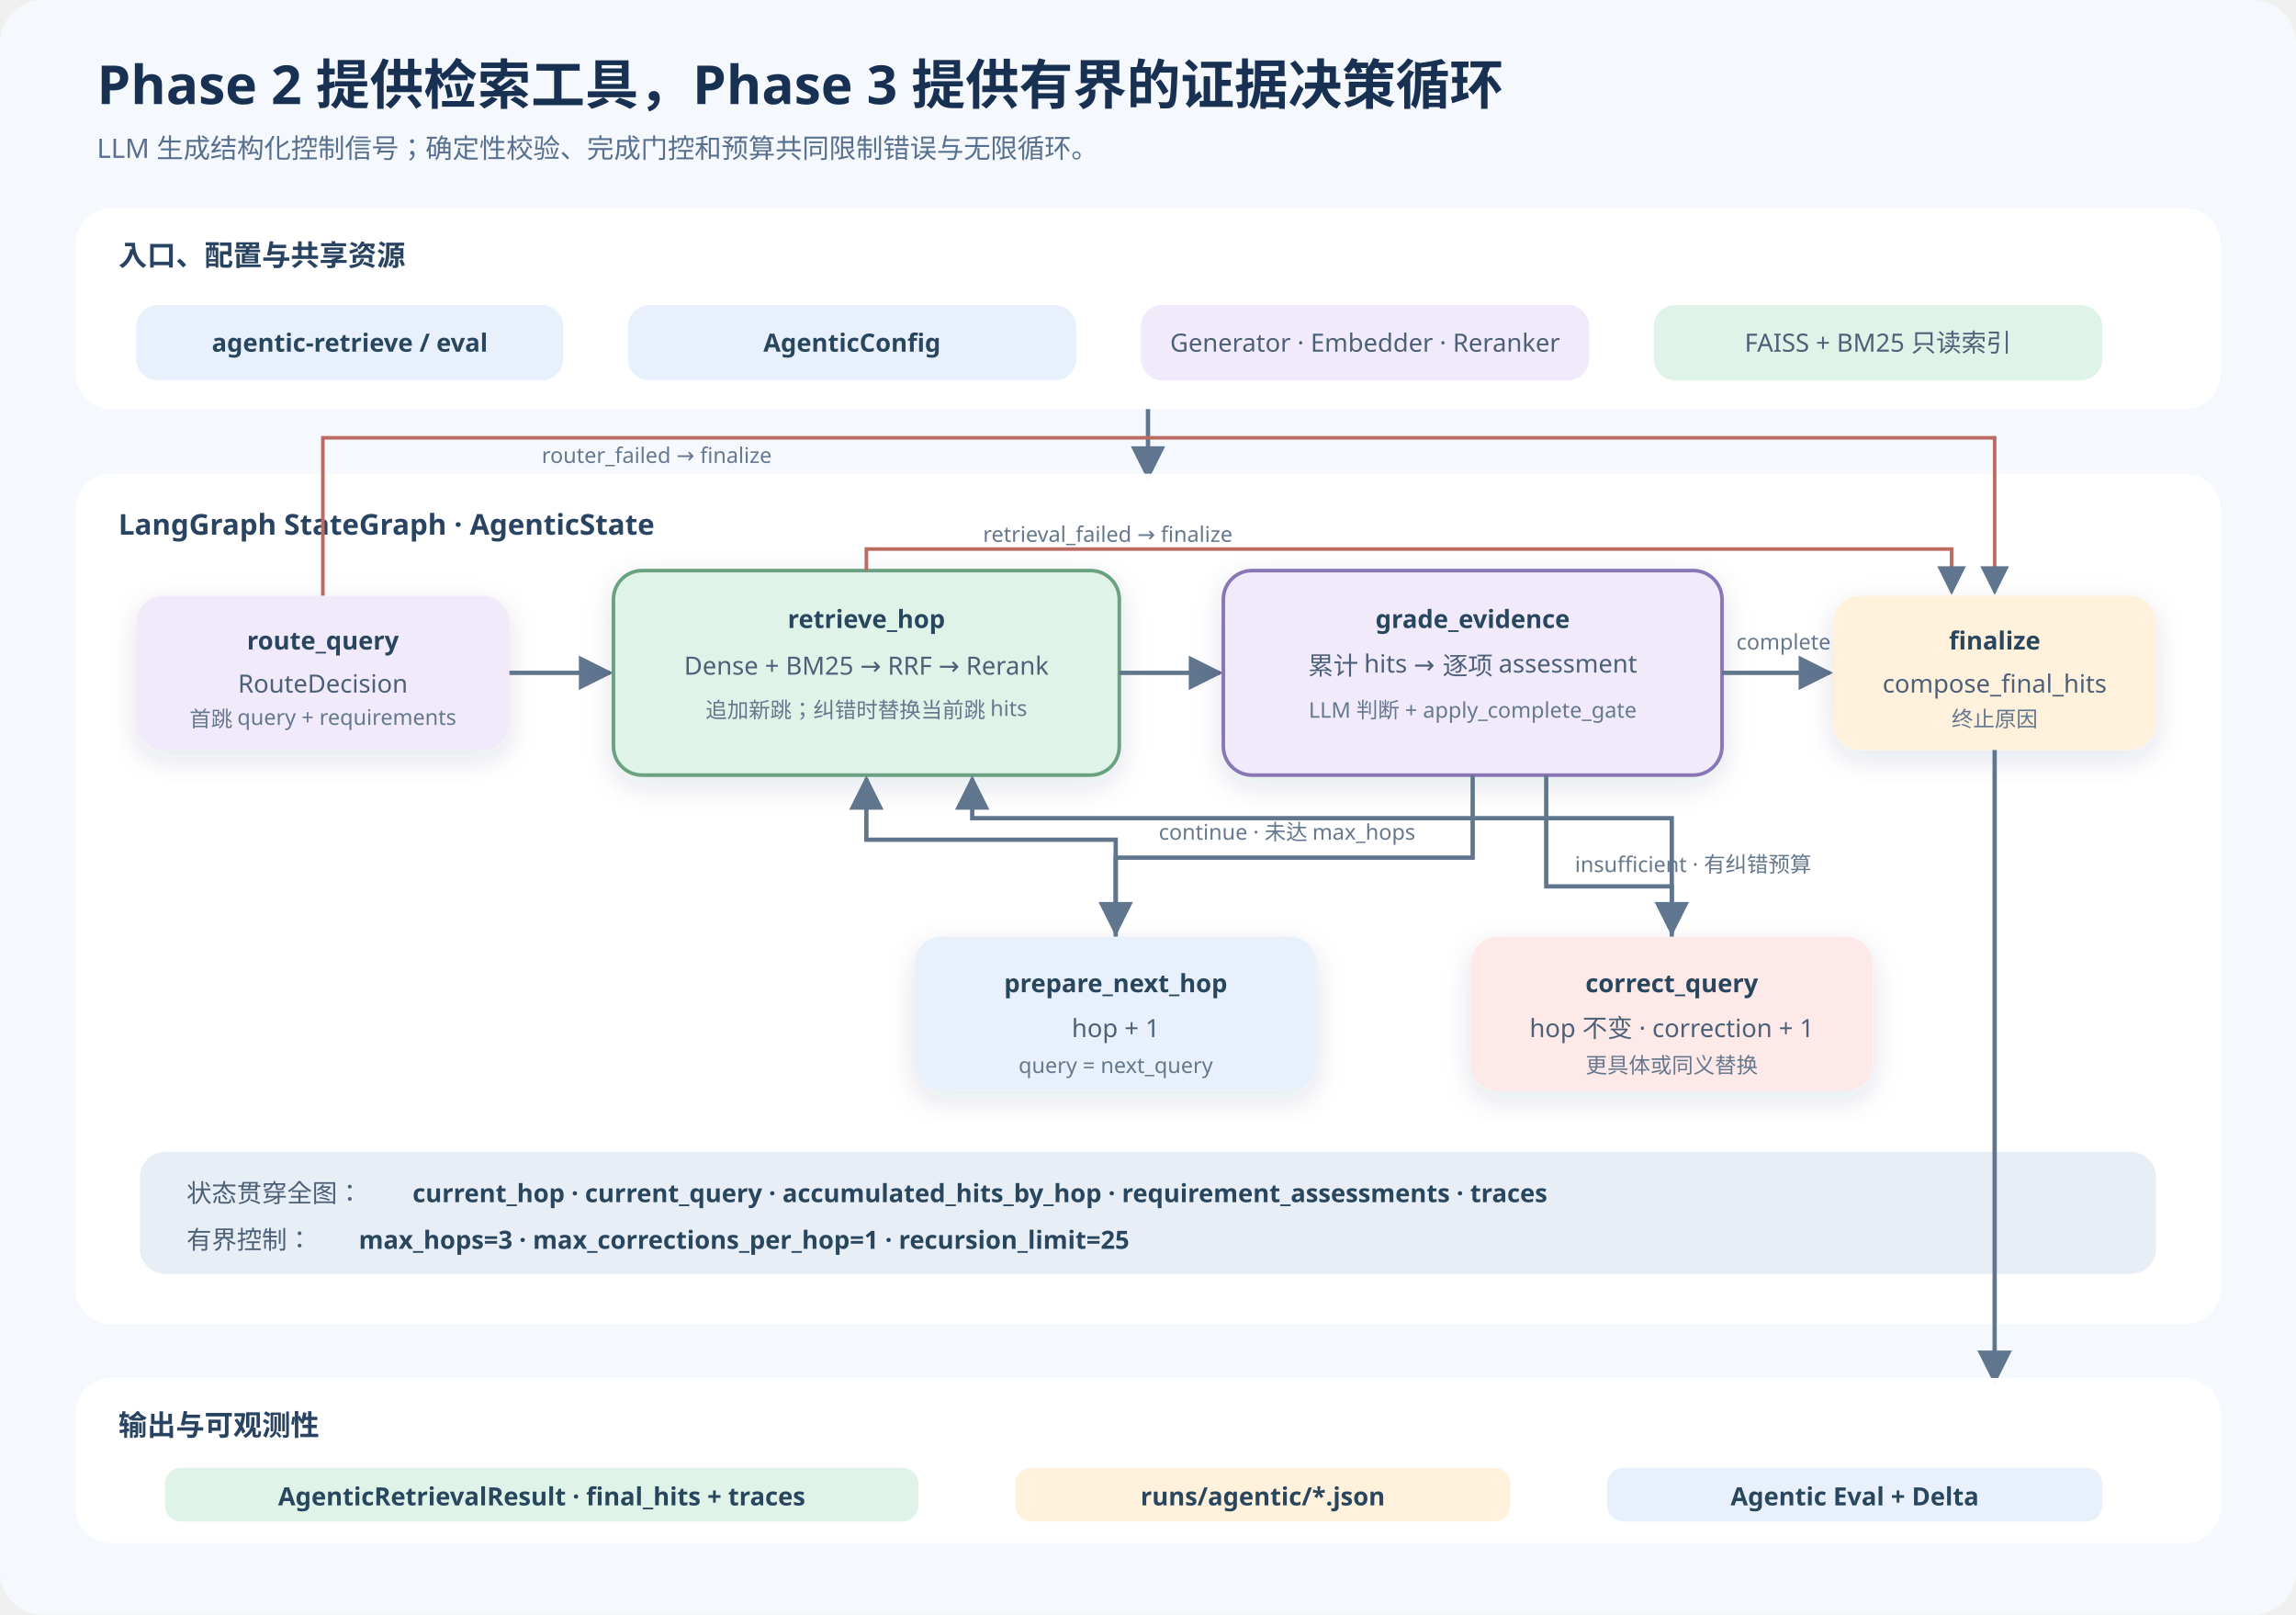
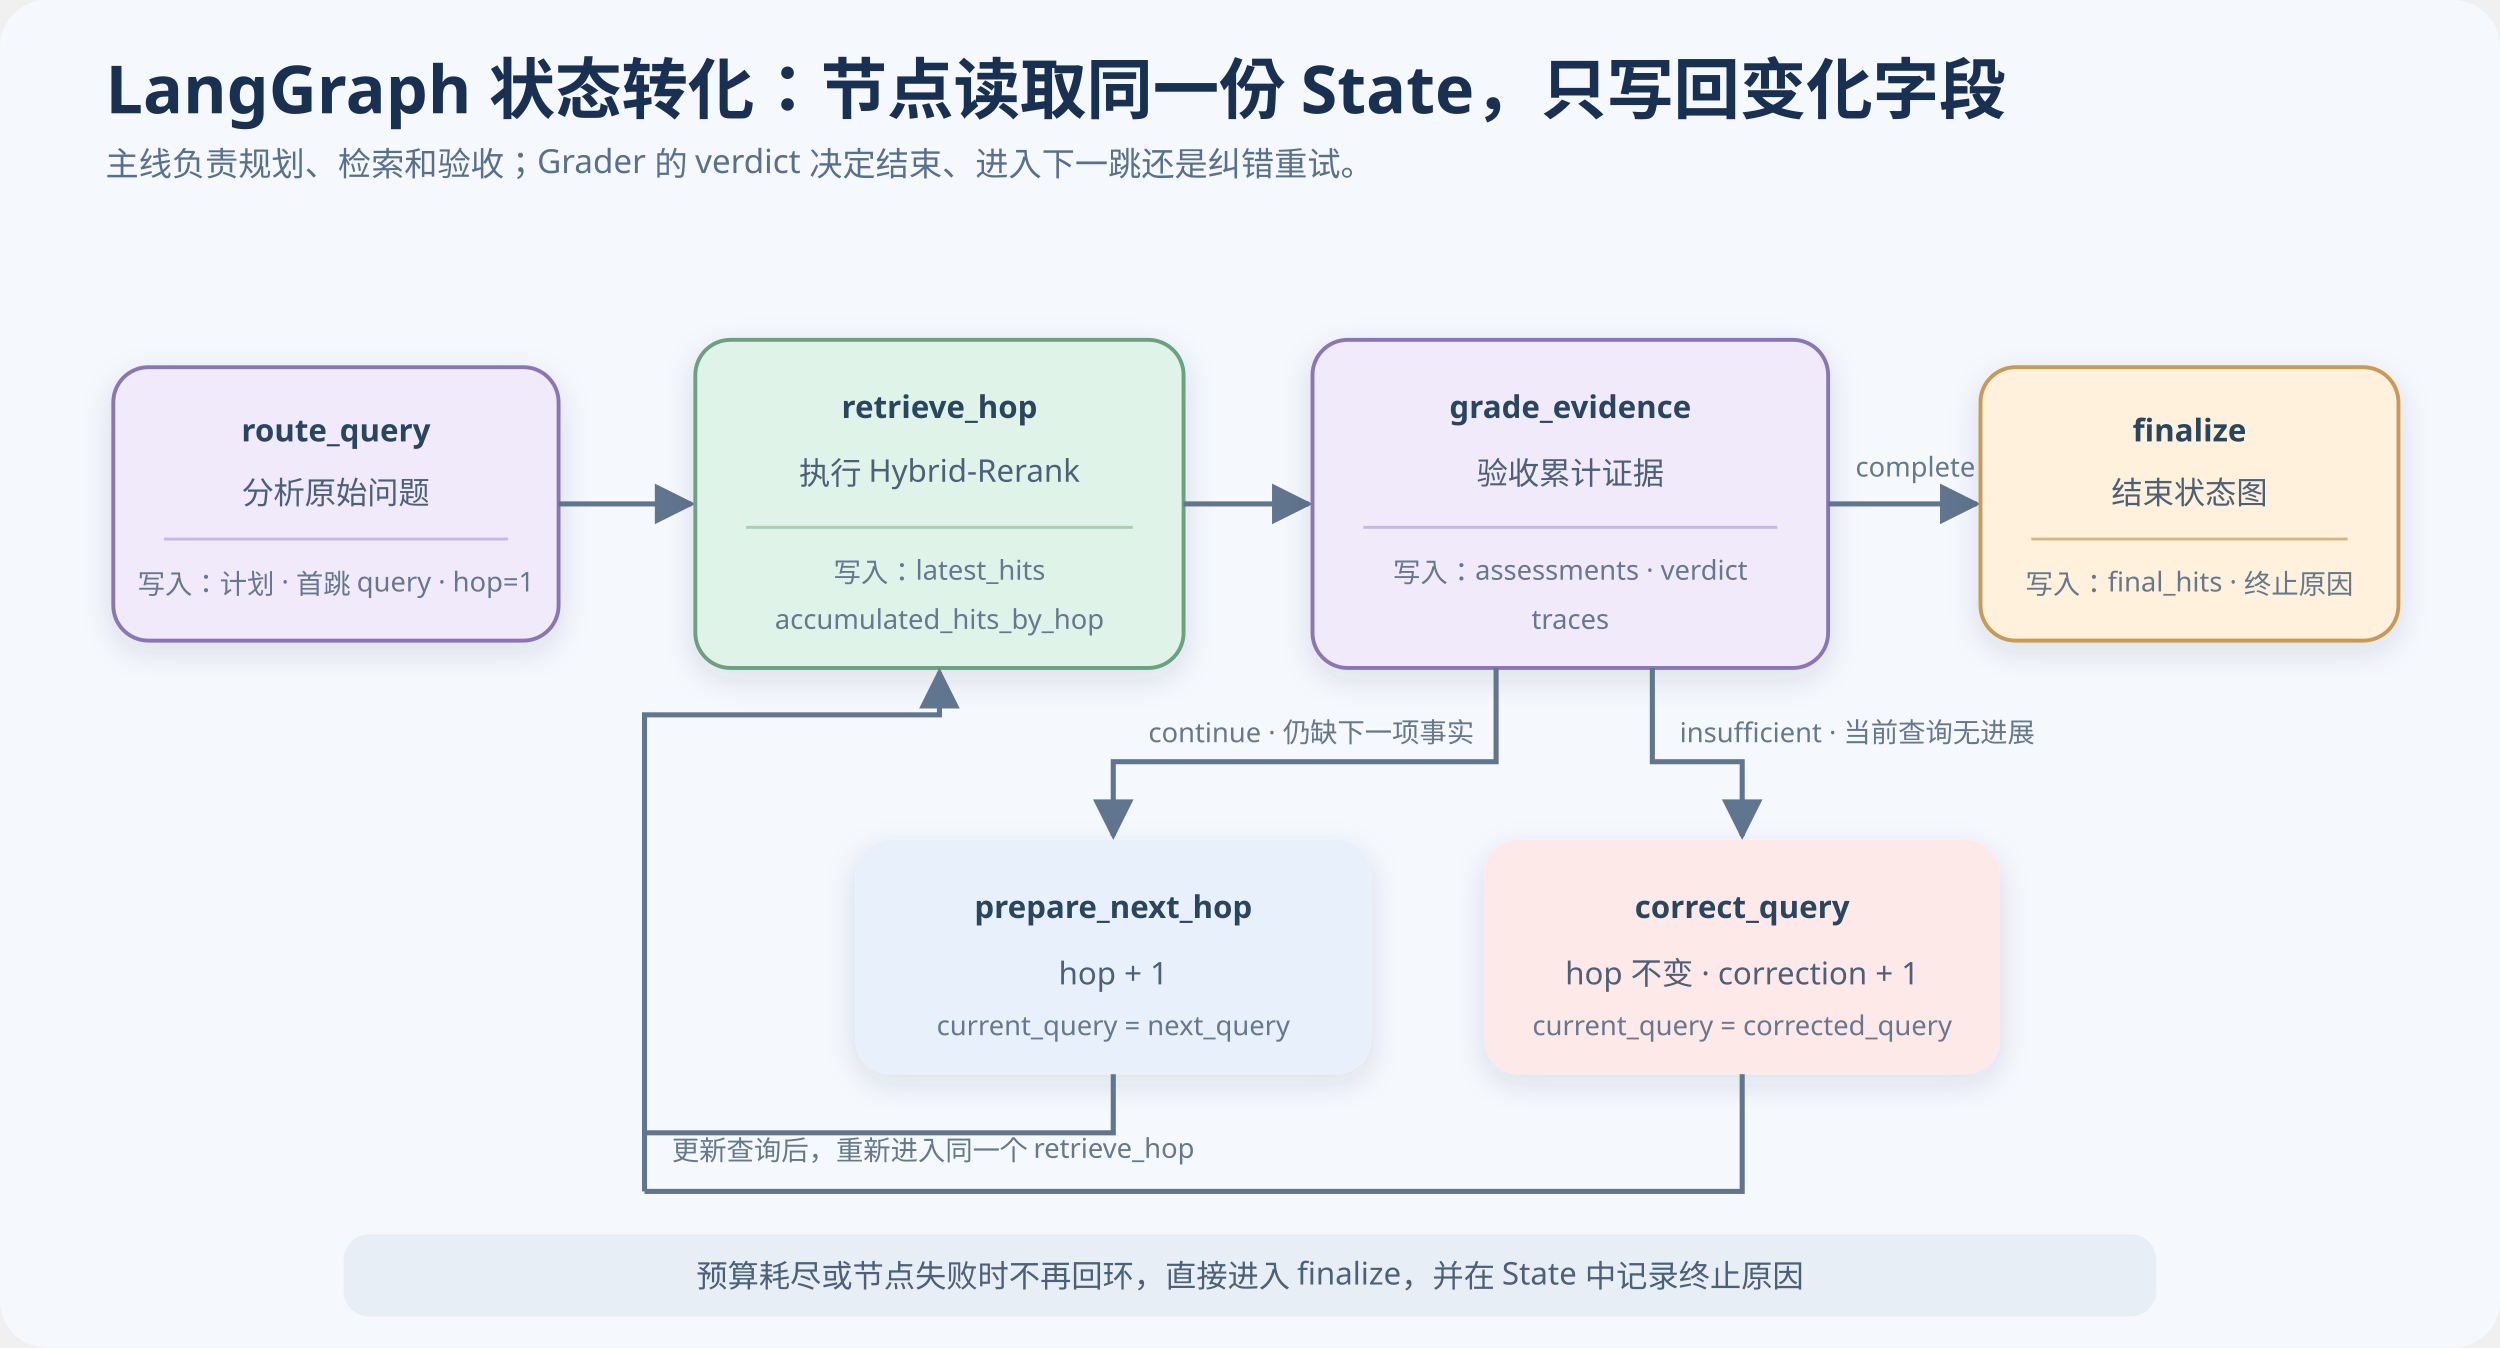
- <svg xmlns="http://www.w3.org/2000/svg" width="1280" height="900" viewBox="0 0 1280 900" role="img" aria-labelledby="title desc">
+ <svg xmlns="http://www.w3.org/2000/svg" width="1280" height="690" viewBox="0 0 1280 690" role="img" aria-labelledby="title desc">
  <defs>
    <filter id="shadow" x="-20%" y="-20%" width="140%" height="140%">
      <feDropShadow dx="0" dy="5" stdDeviation="8" flood-color="#183153" flood-opacity=".12" />
    </filter>
    <marker id="arrow" viewBox="0 0 10 10" refX="9" refY="5" markerWidth="8" markerHeight="8" orient="auto">
      <path d="M0 0L10 5L0 10Z" fill="#60758e" />
    </marker>
-     <style>.title{font:700 30px "Microsoft YaHei","Noto Sans SC",sans-serif;fill:#183153}.subtitle{font:400 15px "Microsoft YaHei","Noto Sans SC",sans-serif;fill:#58708f}.lane{font:700 16px "Microsoft YaHei","Noto Sans SC",sans-serif;fill:#294462}.h2{font:700 16px "Microsoft YaHei","Noto Sans SC",sans-serif;fill:#183153}.body{font:400 14px "Microsoft YaHei","Noto Sans SC",sans-serif;fill:#4c6078}.small{font:400 12px "Microsoft YaHei","Noto Sans SC",sans-serif;fill:#65788e}.code{font:600 14px Consolas,"Microsoft YaHei",sans-serif;fill:#29465f}.arrow{stroke:#60758e;stroke-width:2.4;fill:none;marker-end:url(#arrow)}.edge{stroke:#60758e;stroke-width:2;fill:none;marker-end:url(#arrow)}.error{stroke:#bb6b62;stroke-width:2;fill:none;marker-end:url(#arrow)}</style>
+     <style>.title{font:700 34px "Microsoft YaHei","Noto Sans SC",sans-serif;fill:#183153}.subtitle{font:400 17px "Microsoft YaHei","Noto Sans SC",sans-serif;fill:#58708f}.h2{font:700 20px "Microsoft YaHei","Noto Sans SC",sans-serif;fill:#183153}.body{font:400 16px "Microsoft YaHei","Noto Sans SC",sans-serif;fill:#4c6078}.small{font:400 14px "Microsoft YaHei","Noto Sans SC",sans-serif;fill:#65788e}.code{font:600 16px Consolas,"Microsoft YaHei",sans-serif;fill:#29465f}.arrow{stroke:#60758e;stroke-width:2.6;fill:none;marker-end:url(#arrow)}.line{stroke:#60758e;stroke-width:2.6;fill:none}</style>
  </defs>
-   <rect width="1280" height="900" rx="24" fill="#f5f8fc" />
-   <text x="54" y="58" class="title">Phase 2 提供检索工具，Phase 3 提供有界的证据决策循环</text>
-   <text x="54" y="88" class="subtitle">LLM 生成结构化控制信号；确定性校验、完成门控和预算共同限制错误与无限循环。</text>
-   <rect x="42" y="116" width="1196" height="112" rx="20" fill="#fff" opacity=".95" />
-   <text x="66" y="148" class="lane">入口、配置与共享资源</text>
-   <rect x="76" y="170" width="238" height="42" rx="12" fill="#e8f1fb" />
-   <text x="195" y="196" text-anchor="middle" class="code">agentic-retrieve / eval</text>
-   <rect x="350" y="170" width="250" height="42" rx="12" fill="#e8f1fb" />
-   <text x="475" y="196" text-anchor="middle" class="code">AgenticConfig</text>
-   <rect x="636" y="170" width="250" height="42" rx="12" fill="#f0eafb" />
-   <text x="761" y="196" text-anchor="middle" class="body">Generator · Embedder · Reranker</text>
-   <rect x="922" y="170" width="250" height="42" rx="12" fill="#dff3e8" />
-   <text x="1047" y="196" text-anchor="middle" class="body">FAISS + BM25 只读索引</text>
-   <path d="M640 228 V266" class="arrow" />
-   <rect x="42" y="264" width="1196" height="474" rx="20" fill="#fff" opacity=".95" />
-   <text x="66" y="298" class="lane">LangGraph StateGraph · AgenticState</text>
-   <rect x="76" y="332" width="208" height="86" rx="15" fill="#f0eafb" filter="url(#shadow)" />
-   <text x="180" y="362" text-anchor="middle" class="code">route_query</text>
-   <text x="180" y="386" text-anchor="middle" class="body">RouteDecision</text>
-   <text x="180" y="405" text-anchor="middle" class="small">首跳 query + requirements</text>
-   <path d="M284 375 H340" class="arrow" />
-   <rect x="342" y="318" width="282" height="114" rx="16" fill="#dff3e8" stroke="#6aa281" stroke-width="2" filter="url(#shadow)" />
-   <text x="483" y="350" text-anchor="middle" class="code">retrieve_hop</text>
-   <text x="483" y="376" text-anchor="middle" class="body">Dense + BM25 → RRF → Rerank</text>
-   <text x="483" y="400" text-anchor="middle" class="small">追加新跳；纠错时替换当前跳 hits</text>
-   <path d="M624 375 H680" class="arrow" />
-   <rect x="682" y="318" width="278" height="114" rx="16" fill="#f0eafb" stroke="#8b76b5" stroke-width="2" filter="url(#shadow)" />
-   <text x="821" y="350" text-anchor="middle" class="code">grade_evidence</text>
-   <text x="821" y="376" text-anchor="middle" class="body">累计 hits → 逐项 assessment</text>
-   <text x="821" y="400" text-anchor="middle" class="small">LLM 判断 + apply_complete_gate</text>
-   <path d="M960 375 H1020" class="arrow" />
-   <text x="968" y="362" class="small">complete / 预算耗尽 / grader_failed</text>
-   <rect x="1022" y="332" width="180" height="86" rx="15" fill="#fff1dc" filter="url(#shadow)" />
-   <text x="1112" y="362" text-anchor="middle" class="code">finalize</text>
-   <text x="1112" y="386" text-anchor="middle" class="body">compose_final_hits</text>
-   <text x="1112" y="405" text-anchor="middle" class="small">终止原因</text>
-   <rect x="510" y="522" width="224" height="86" rx="15" fill="#e8f1fb" filter="url(#shadow)" />
-   <text x="622" y="553" text-anchor="middle" class="code">prepare_next_hop</text>
-   <text x="622" y="578" text-anchor="middle" class="body">hop + 1</text>
-   <text x="622" y="598" text-anchor="middle" class="small">query = next_query</text>
-   <rect x="820" y="522" width="224" height="86" rx="15" fill="#fde9e7" filter="url(#shadow)" />
-   <text x="932" y="553" text-anchor="middle" class="code">correct_query</text>
-   <text x="932" y="578" text-anchor="middle" class="body">hop 不变 · correction + 1</text>
-   <text x="932" y="598" text-anchor="middle" class="small">更具体或同义替换</text>
-   <path d="M821 432 V478 H622 V520" class="arrow" />
-   <text x="646" y="468" class="small">continue · 未达 max_hops</text>
-   <path d="M862 432 V494 H932 V520" class="arrow" />
-   <text x="878" y="486" class="small">insufficient · 有纠错预算</text>
-   <path d="M622 522 V468 H483 V434" class="arrow" />
-   <path d="M932 522 V456 H542 V434" class="arrow" />
-   <path d="M180 332 V244 H1112 V330" class="error" />
-   <text x="302" y="258" class="small">router_failed → finalize</text>
-   <path d="M483 318 V306 H1088 V330" class="error" />
-   <text x="548" y="302" class="small">retrieval_failed → finalize</text>
-   <rect x="78" y="642" width="1124" height="68" rx="14" fill="#e8eef6" />
-   <text x="104" y="670" class="body">状态贯穿全图：</text>
-   <text x="230" y="670" class="code">current_hop · current_query · accumulated_hits_by_hop · requirement_assessments · traces</text>
-   <text x="104" y="696" class="body">有界控制：</text>
-   <text x="200" y="696" class="code">max_hops=3 · max_corrections_per_hop=1 · recursion_limit=25</text>
-   <path d="M1112 418 V770" class="arrow" />
-   <rect x="42" y="768" width="1196" height="92" rx="20" fill="#fff" opacity=".96" />
-   <text x="66" y="800" class="lane">输出与可观测性</text>
-   <rect x="92" y="818" width="420" height="30" rx="9" fill="#dff3e8" />
-   <text x="302" y="839" text-anchor="middle" class="code">AgenticRetrievalResult · final_hits + traces</text>
-   <rect x="566" y="818" width="276" height="30" rx="9" fill="#fff1dc" />
-   <text x="704" y="839" text-anchor="middle" class="code">runs/agentic/*.json</text>
-   <rect x="896" y="818" width="276" height="30" rx="9" fill="#e8f1fb" />
-   <text x="1034" y="839" text-anchor="middle" class="code">Agentic Eval + Delta</text>
+   <rect width="1280" height="690" rx="24" fill="#f5f8fc" />
+   <text x="54" y="58" class="title">LangGraph 状态转化：节点读取同一份 State，只写回变化字段</text>
+   <text x="54" y="90" class="subtitle">主线负责规划、检索和验收；Grader 的 verdict 决定结束、进入下一跳还是纠错重试。</text>
+   <rect x="58" y="188" width="228" height="140" rx="18" fill="#f0eafb" stroke="#8b76b5" stroke-width="2" filter="url(#shadow)" />
+   <text x="172" y="226" text-anchor="middle" class="code">route_query</text>
+   <text x="172" y="258" text-anchor="middle" class="body">分析原始问题</text>
+   <line x1="84" y1="276" x2="260" y2="276" stroke="#c6b9df" stroke-width="1.5" />
+   <text x="172" y="304" text-anchor="middle" class="small">写入：计划 · 首跳 query · hop=1</text>
+   <path d="M286 258 H354" class="arrow" />
+   <rect x="356" y="174" width="250" height="168" rx="18" fill="#dff3e8" stroke="#6aa281" stroke-width="2" filter="url(#shadow)" />
+   <text x="481" y="214" text-anchor="middle" class="code">retrieve_hop</text>
+   <text x="481" y="248" text-anchor="middle" class="body">执行 Hybrid-Rerank</text>
+   <line x1="382" y1="270" x2="580" y2="270" stroke="#a8cdb8" stroke-width="1.5" />
+   <text x="481" y="298" text-anchor="middle" class="small">写入：latest_hits</text>
+   <text x="481" y="322" text-anchor="middle" class="small">accumulated_hits_by_hop</text>
+   <path d="M606 258 H670" class="arrow" />
+   <rect x="672" y="174" width="264" height="168" rx="18" fill="#f0eafb" stroke="#8b76b5" stroke-width="2" filter="url(#shadow)" />
+   <text x="804" y="214" text-anchor="middle" class="code">grade_evidence</text>
+   <text x="804" y="248" text-anchor="middle" class="body">验收累计证据</text>
+   <line x1="698" y1="270" x2="910" y2="270" stroke="#c6b9df" stroke-width="1.5" />
+   <text x="804" y="298" text-anchor="middle" class="small">写入：assessments · verdict</text>
+   <text x="804" y="322" text-anchor="middle" class="small">traces</text>
+   <path d="M936 258 H1012" class="arrow" />
+   <text x="950" y="244" class="small">complete</text>
+   <rect x="1014" y="188" width="214" height="140" rx="18" fill="#fff1dc" stroke="#c99a52" stroke-width="2" filter="url(#shadow)" />
+   <text x="1121" y="226" text-anchor="middle" class="code">finalize</text>
+   <text x="1121" y="258" text-anchor="middle" class="body">结束状态图</text>
+   <line x1="1040" y1="276" x2="1202" y2="276" stroke="#d8b77f" stroke-width="1.5" />
+   <text x="1121" y="304" text-anchor="middle" class="small">写入：final_hits · 终止原因</text>
+   <path d="M766 342 V390 H570 V428" class="arrow" />
+   <text x="588" y="380" class="small">continue · 仍缺下一项事实</text>
+   <rect x="438" y="430" width="264" height="120" rx="18" fill="#e8f1fb" filter="url(#shadow)" />
+   <text x="570" y="470" text-anchor="middle" class="code">prepare_next_hop</text>
+   <text x="570" y="504" text-anchor="middle" class="body">hop + 1</text>
+   <text x="570" y="530" text-anchor="middle" class="small">current_query = next_query</text>
+   <path d="M846 342 V390 H892 V428" class="arrow" />
+   <text x="860" y="380" class="small">insufficient · 当前查询无进展</text>
+   <rect x="760" y="430" width="264" height="120" rx="18" fill="#fde9e7" filter="url(#shadow)" />
+   <text x="892" y="470" text-anchor="middle" class="code">correct_query</text>
+   <text x="892" y="504" text-anchor="middle" class="body">hop 不变 · correction + 1</text>
+   <text x="892" y="530" text-anchor="middle" class="small">current_query = corrected_query</text>
+   <path d="M570 550 V580 H330" class="line" />
+   <path d="M892 550 V610 H330" class="line" />
+   <path d="M330 610 V366 H481 V344" class="arrow" />
+   <text x="344" y="594" class="small">更新查询后，重新进入同一个 retrieve_hop</text>
+   <rect x="176" y="632" width="928" height="42" rx="13" fill="#e8eef6" />
+   <text x="640" y="659" text-anchor="middle" class="body">预算耗尽或节点失败时不再回环，直接进入 finalize，并在 State 中记录终止原因</text>
</svg>
